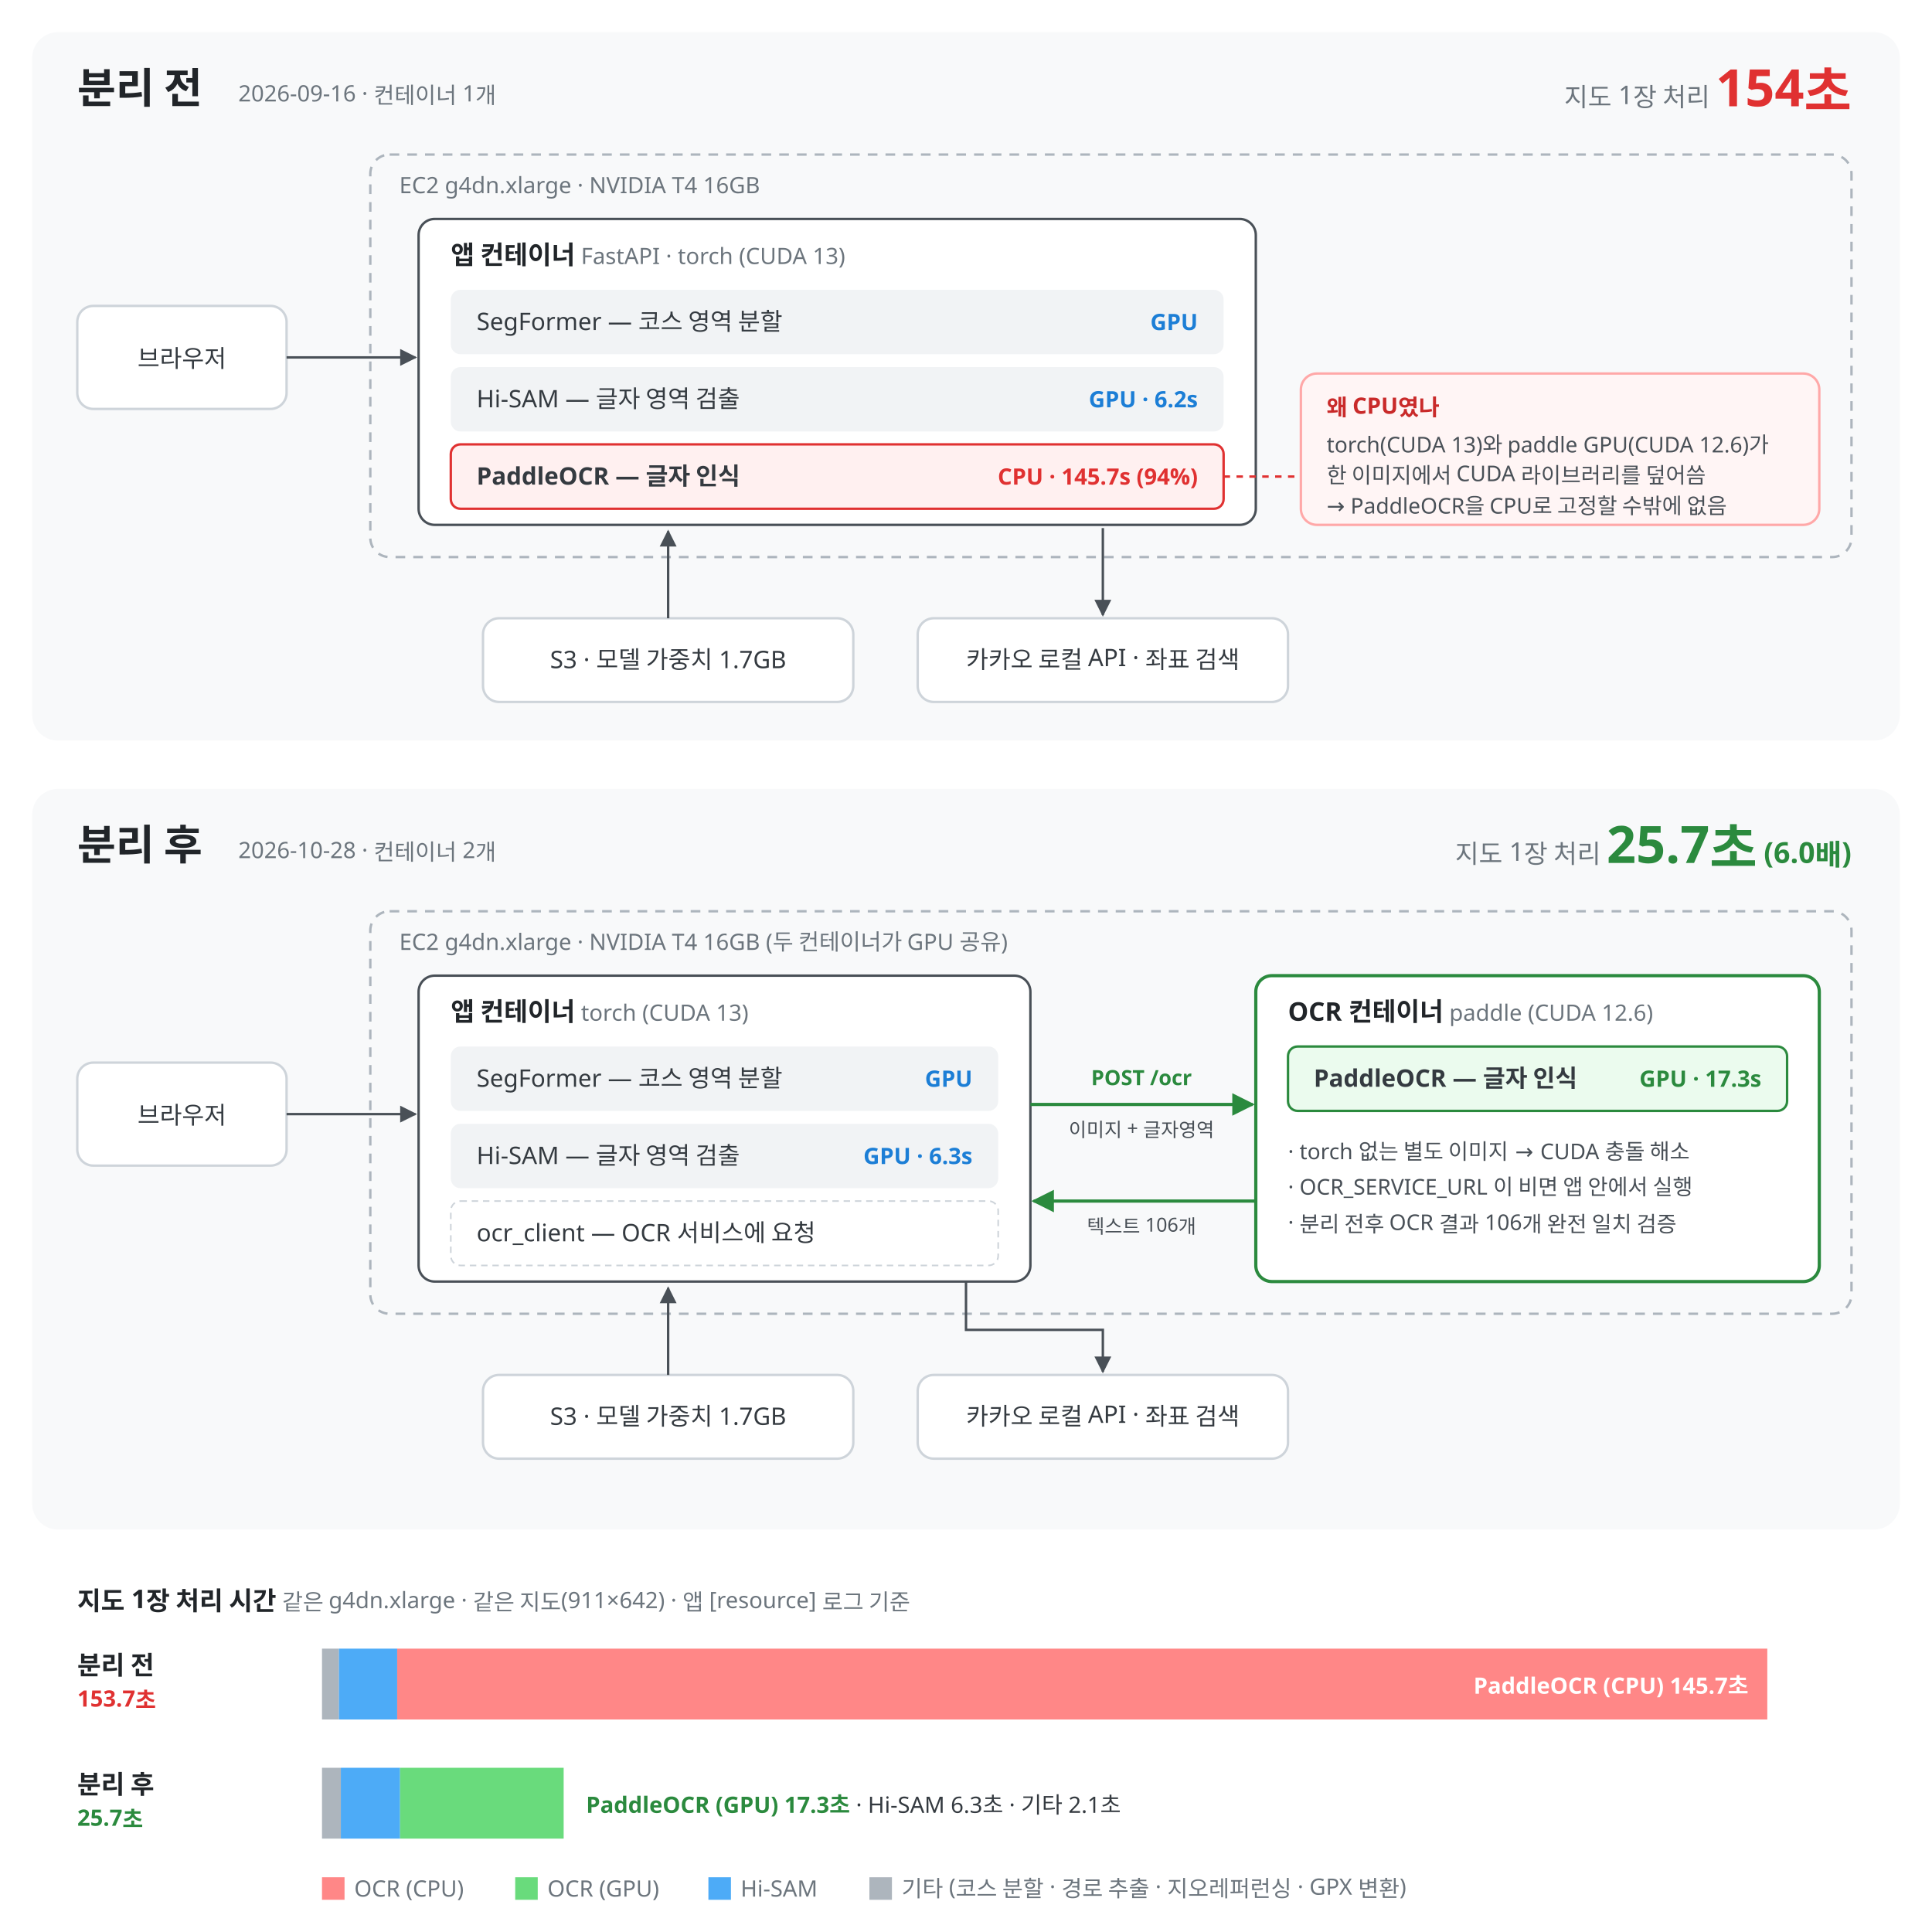
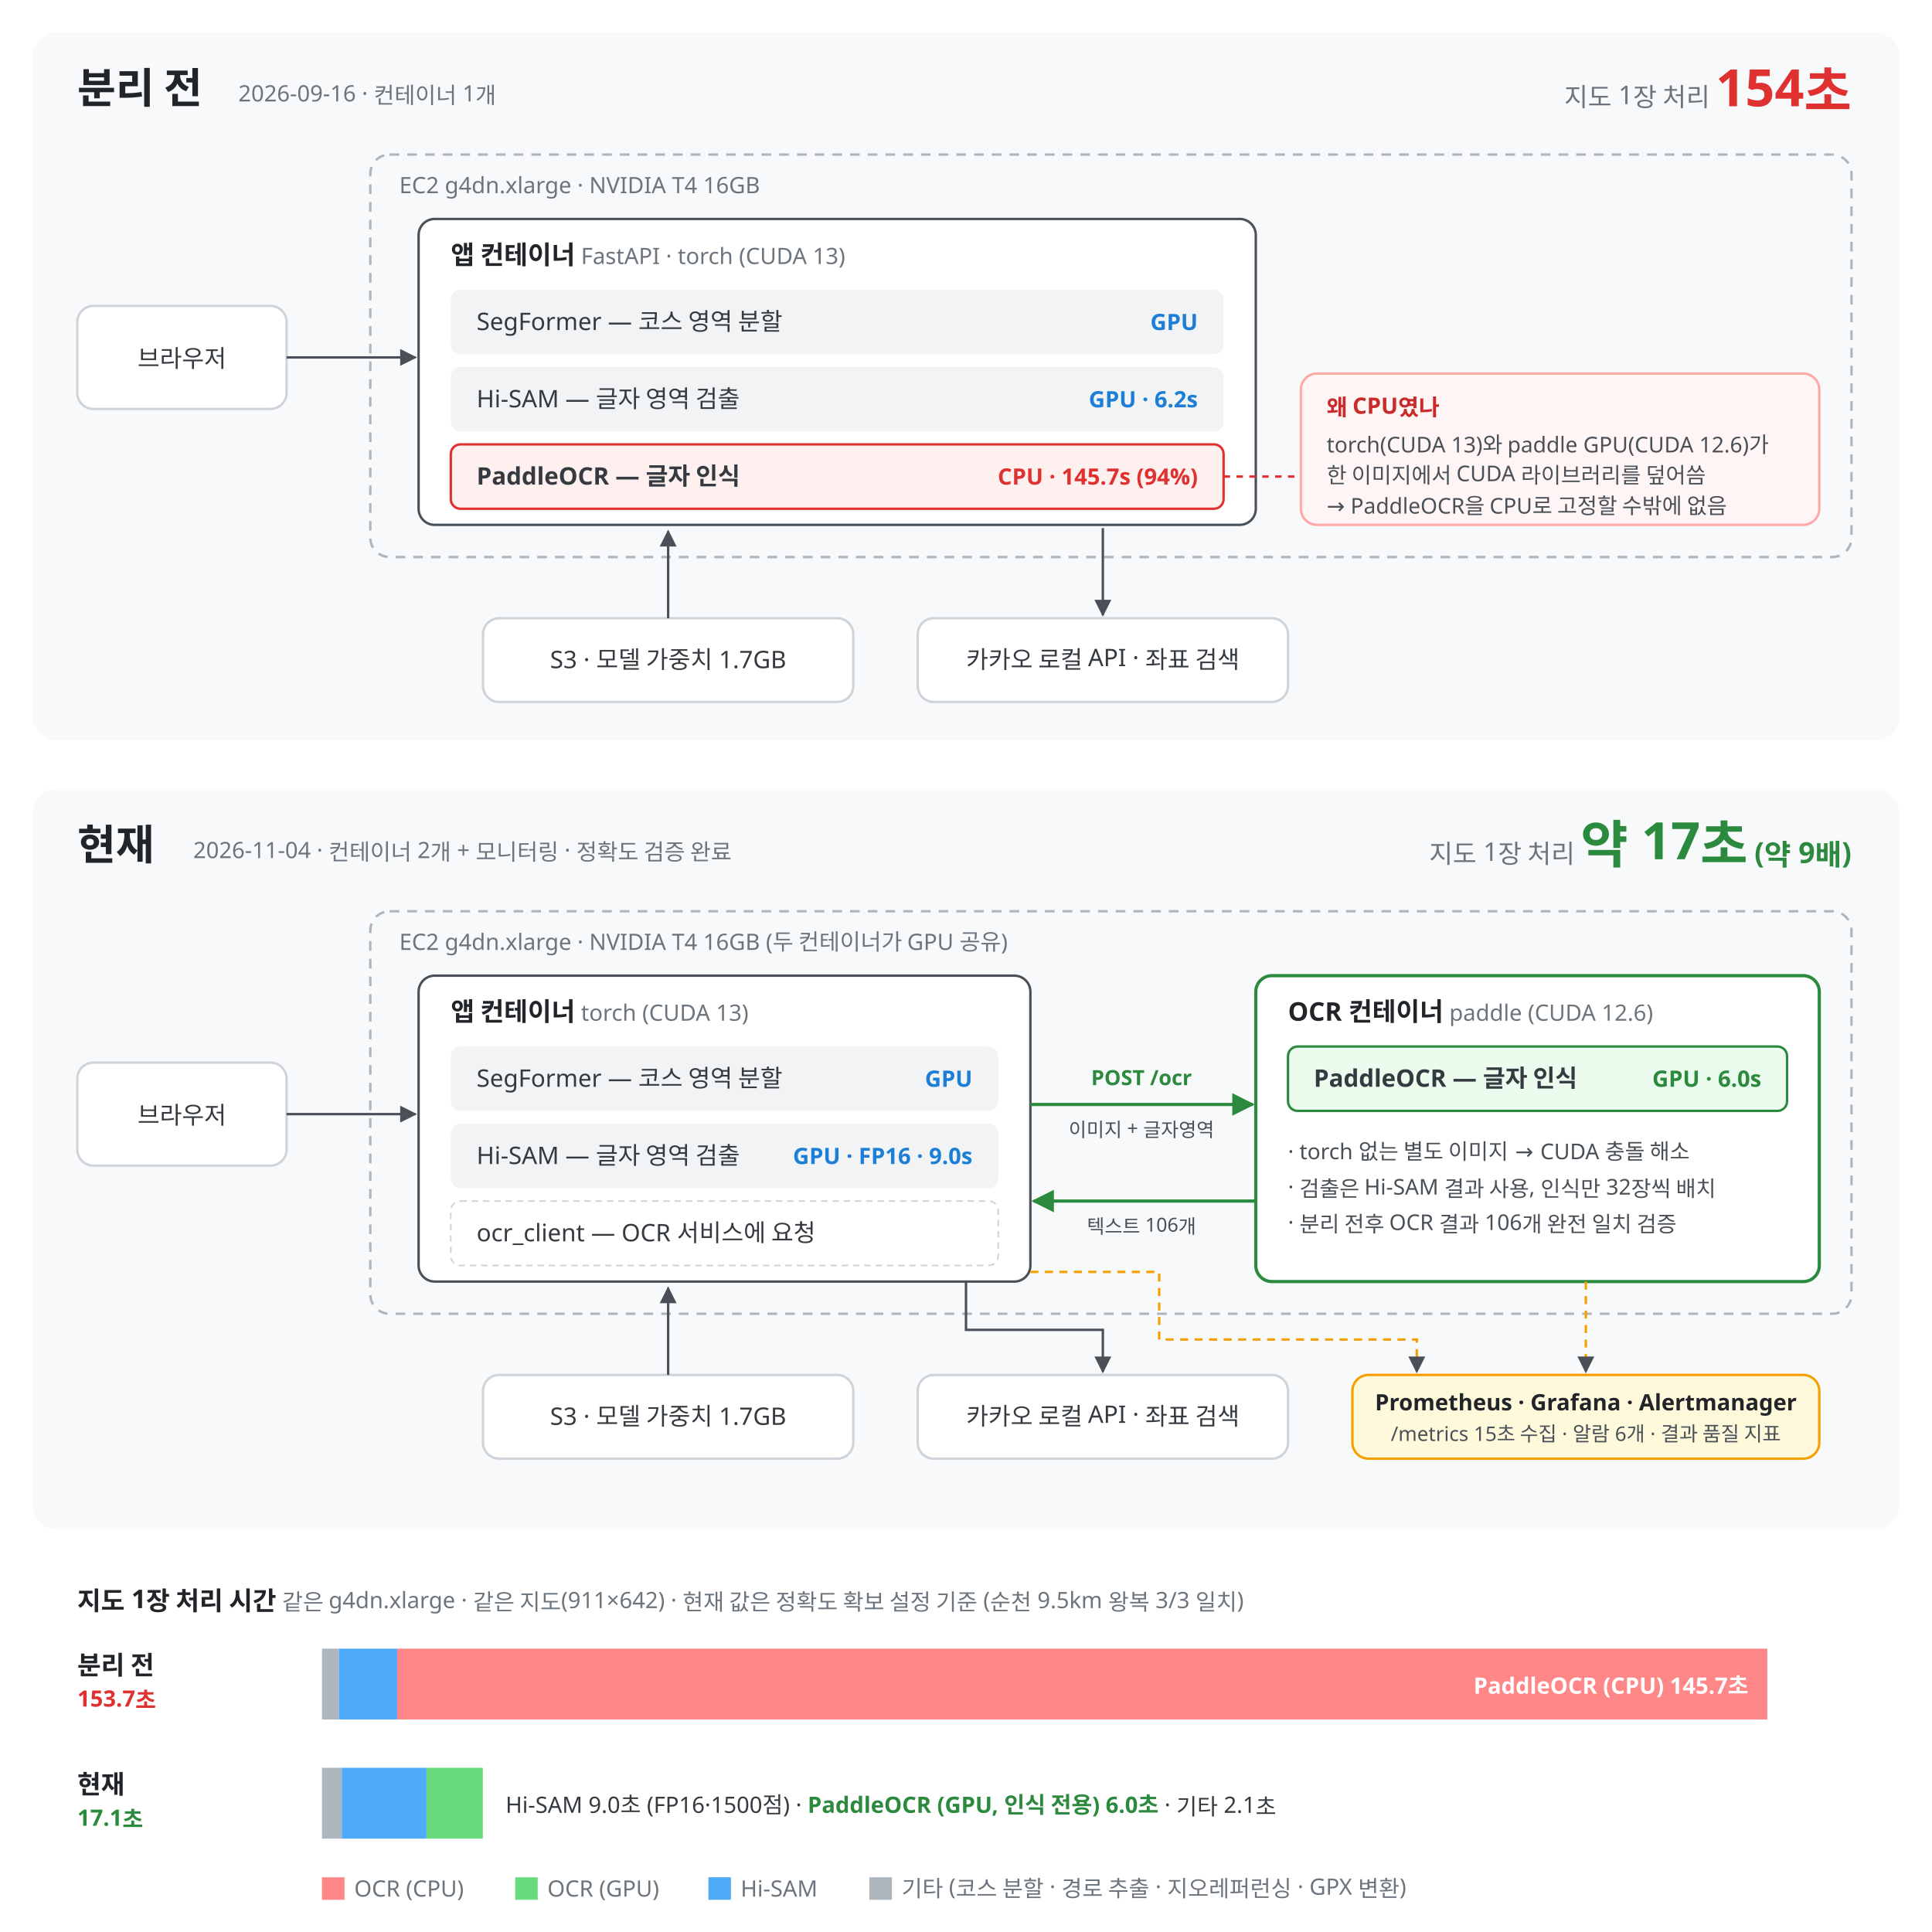
<svg xmlns="http://www.w3.org/2000/svg" width="1200" height="1200" viewBox="0 0 1200 1200" font-family="'Pretendard','Noto Sans KR','Malgun Gothic',sans-serif">
  <defs>
    <marker id="arr" viewBox="0 0 10 10" refX="9" refY="5" markerWidth="7" markerHeight="7" orient="auto-start-reverse">
      <path d="M0,0 L10,5 L0,10 z" fill="#495057" />
    </marker>
    <marker id="arrG" viewBox="0 0 10 10" refX="9" refY="5" markerWidth="7" markerHeight="7" orient="auto-start-reverse">
      <path d="M0,0 L10,5 L0,10 z" fill="#2B8A3E" />
    </marker>
    <style>
      .t  { fill:#212529; }
      .s  { fill:#6C757D; font-size:14px; }
      .h  { font-size:26px; font-weight:700; fill:#212529; }
      .lb { font-size:16px; font-weight:700; fill:#212529; }
      .row{ font-size:15px; fill:#343A40; }
      .tag{ font-size:14px; font-weight:700; }
      .box{ fill:#FFFFFF; stroke:#CED4DA; stroke-width:1.5; }
      .ln { stroke:#868E96; stroke-width:1.5; fill:none; }
    </style>
  </defs>
  <rect width="1200" height="1200" fill="#FFFFFF" />
  <rect x="20" y="20" width="1160" height="440" rx="16" fill="#F8F9FA" />
  <text x="48" y="64" class="h">분리 전</text>
  <text x="148" y="63" class="s">2026-09-16 · 컨테이너 1개</text>
  <text x="1150" y="66" text-anchor="end" font-size="16" fill="#6C757D">지도 1장 처리 <tspan font-size="32" font-weight="700" fill="#E03131">154초</tspan>
  </text>
  <rect x="48" y="190" width="130" height="64" rx="10" class="box" />
  <text x="113" y="228" text-anchor="middle" class="row">브라우저</text>
  <line x1="178" y1="222" x2="258" y2="222" stroke="#495057" stroke-width="1.5" marker-end="url(#arr)" />
  <rect x="230" y="96" width="920" height="250" rx="12" fill="none" stroke="#ADB5BD" stroke-width="1.5" stroke-dasharray="6 5" />
  <text x="248" y="120" class="s">EC2 g4dn.xlarge · NVIDIA T4 16GB</text>
  <rect x="260" y="136" width="520" height="190" rx="10" fill="#FFFFFF" stroke="#495057" stroke-width="1.5" />
  <text x="280" y="164" class="lb">앱 컨테이너 <tspan class="s" font-weight="400">FastAPI · torch (CUDA 13)</tspan>
  </text>
  <rect x="280" y="180" width="480" height="40" rx="6" fill="#F1F3F5" />
  <text x="296" y="205" class="row">SegFormer — 코스 영역 분할</text>
  <text x="744" y="205" text-anchor="end" class="tag" fill="#1C7ED6">GPU</text>
  <rect x="280" y="228" width="480" height="40" rx="6" fill="#F1F3F5" />
  <text x="296" y="253" class="row">Hi-SAM — 글자 영역 검출</text>
  <text x="744" y="253" text-anchor="end" class="tag" fill="#1C7ED6">GPU · 6.2s</text>
  <rect x="280" y="276" width="480" height="40" rx="6" fill="#FFF0F0" stroke="#E03131" stroke-width="1.5" />
  <text x="296" y="301" class="row" font-weight="700">PaddleOCR — 글자 인식</text>
  <text x="744" y="301" text-anchor="end" class="tag" fill="#E03131">CPU · 145.7s (94%)</text>
  <line x1="760" y1="296" x2="808" y2="296" stroke="#E03131" stroke-width="1.5" stroke-dasharray="4 4" />
  <rect x="808" y="232" width="322" height="94" rx="10" fill="#FFF5F5" stroke="#FFA8A8" stroke-width="1.5" />
  <text x="824" y="258" class="tag" fill="#C92A2A">왜 CPU였나</text>
  <text x="824" y="281" font-size="13.5" fill="#495057">torch(CUDA 13)와 paddle GPU(CUDA 12.6)가</text>
  <text x="824" y="300" font-size="13.5" fill="#495057">한 이미지에서 CUDA 라이브러리를 덮어씀</text>
  <text x="824" y="319" font-size="13.5" fill="#495057">→ PaddleOCR을 CPU로 고정할 수밖에 없음</text>
  <rect x="300" y="384" width="230" height="52" rx="10" class="box" />
  <text x="415" y="415" text-anchor="middle" class="row">S3 · 모델 가중치 1.7GB</text>
  <line x1="415" y1="384" x2="415" y2="330" stroke="#495057" stroke-width="1.5" marker-end="url(#arr)" />
  <rect x="570" y="384" width="230" height="52" rx="10" class="box" />
  <text x="685" y="415" text-anchor="middle" class="row">카카오 로컬 API · 좌표 검색</text>
  <line x1="685" y1="328" x2="685" y2="382" stroke="#495057" stroke-width="1.5" marker-end="url(#arr)" />
  <g transform="translate(0,490)">
    <rect x="20" y="0" width="1160" height="460" rx="16" fill="#F8F9FA" />
-     <text x="48" y="44" class="h">분리 후</text>
-     <text x="148" y="43" class="s">2026-10-28 · 컨테이너 2개</text>
-     <text x="1150" y="46" text-anchor="end" font-size="16" fill="#6C757D">지도 1장 처리 <tspan font-size="32" font-weight="700" fill="#2B8A3E">25.7초</tspan>
-       <tspan font-size="18" font-weight="700" fill="#2B8A3E">(6.0배)</tspan>
+     <text x="48" y="44" class="h">현재</text>
+     <text x="120" y="43" class="s">2026-11-04 · 컨테이너 2개 + 모니터링 · 정확도 검증 완료</text>
+     <text x="1150" y="46" text-anchor="end" font-size="16" fill="#6C757D">지도 1장 처리 <tspan font-size="32" font-weight="700" fill="#2B8A3E">약 17초</tspan>
+       <tspan font-size="18" font-weight="700" fill="#2B8A3E">(약 9배)</tspan>
    </text>
    <rect x="48" y="170" width="130" height="64" rx="10" class="box" />
    <text x="113" y="208" text-anchor="middle" class="row">브라우저</text>
    <line x1="178" y1="202" x2="258" y2="202" stroke="#495057" stroke-width="1.5" marker-end="url(#arr)" />
    <rect x="230" y="76" width="920" height="250" rx="12" fill="none" stroke="#ADB5BD" stroke-width="1.5" stroke-dasharray="6 5" />
    <text x="248" y="100" class="s">EC2 g4dn.xlarge · NVIDIA T4 16GB (두 컨테이너가 GPU 공유)</text>
    <rect x="260" y="116" width="380" height="190" rx="10" fill="#FFFFFF" stroke="#495057" stroke-width="1.5" />
    <text x="280" y="144" class="lb">앱 컨테이너 <tspan class="s" font-weight="400">torch (CUDA 13)</tspan>
    </text>
    <rect x="280" y="160" width="340" height="40" rx="6" fill="#F1F3F5" />
    <text x="296" y="185" class="row">SegFormer — 코스 영역 분할</text>
    <text x="604" y="185" text-anchor="end" class="tag" fill="#1C7ED6">GPU</text>
    <rect x="280" y="208" width="340" height="40" rx="6" fill="#F1F3F5" />
    <text x="296" y="233" class="row">Hi-SAM — 글자 영역 검출</text>
-     <text x="604" y="233" text-anchor="end" class="tag" fill="#1C7ED6">GPU · 6.3s</text>
+     <text x="604" y="233" text-anchor="end" class="tag" fill="#1C7ED6">GPU · FP16 · 9.0s</text>
    <rect x="280" y="256" width="340" height="40" rx="6" fill="#FFFFFF" stroke="#CED4DA" stroke-dasharray="4 3" />
    <text x="296" y="281" class="row" fill="#6C757D">ocr_client — OCR 서비스에 요청</text>
    <line x1="640" y1="196" x2="778" y2="196" stroke="#2B8A3E" stroke-width="2" marker-end="url(#arrG)" />
    <text x="709" y="184" text-anchor="middle" font-size="13" font-weight="700" fill="#2B8A3E">POST /ocr</text>
    <text x="709" y="216" text-anchor="middle" font-size="12" fill="#495057">이미지 + 글자영역</text>
    <line x1="780" y1="256" x2="642" y2="256" stroke="#2B8A3E" stroke-width="2" marker-end="url(#arrG)" />
    <text x="709" y="276" text-anchor="middle" font-size="12" fill="#495057">텍스트 106개</text>
    <rect x="780" y="116" width="350" height="190" rx="10" fill="#FFFFFF" stroke="#2B8A3E" stroke-width="2" />
    <text x="800" y="144" class="lb">OCR 컨테이너 <tspan class="s" font-weight="400">paddle (CUDA 12.6)</tspan>
    </text>
    <rect x="800" y="160" width="310" height="40" rx="6" fill="#EBFBEE" stroke="#2B8A3E" stroke-width="1.5" />
    <text x="816" y="185" class="row" font-weight="700">PaddleOCR — 글자 인식</text>
-     <text x="1094" y="185" text-anchor="end" class="tag" fill="#2B8A3E">GPU · 17.3s</text>
+     <text x="1094" y="185" text-anchor="end" class="tag" fill="#2B8A3E">GPU · 6.0s</text>
    <text x="800" y="230" font-size="13.5" fill="#495057">· torch 없는 별도 이미지 → CUDA 충돌 해소</text>
-     <text x="800" y="252" font-size="13.5" fill="#495057">· OCR_SERVICE_URL 이 비면 앱 안에서 실행</text>
+     <text x="800" y="252" font-size="13.5" fill="#495057">· 검출은 Hi-SAM 결과 사용, 인식만 32장씩 배치</text>
    <text x="800" y="274" font-size="13.5" fill="#495057">· 분리 전후 OCR 결과 106개 완전 일치 검증</text>
    <rect x="300" y="364" width="230" height="52" rx="10" class="box" />
    <text x="415" y="395" text-anchor="middle" class="row">S3 · 모델 가중치 1.7GB</text>
    <line x1="415" y1="364" x2="415" y2="310" stroke="#495057" stroke-width="1.5" marker-end="url(#arr)" />
    <rect x="570" y="364" width="230" height="52" rx="10" class="box" />
    <text x="685" y="395" text-anchor="middle" class="row">카카오 로컬 API · 좌표 검색</text>
    <path d="M600,306 L600,336 L685,336 L685,362" stroke="#495057" stroke-width="1.5" fill="none" marker-end="url(#arr)" />
+     <rect x="840" y="364" width="290" height="52" rx="10" fill="#FFF9DB" stroke="#F59F00" stroke-width="1.5" />
+     <text x="985" y="386" text-anchor="middle" font-size="14" font-weight="700" fill="#212529">Prometheus · Grafana · Alertmanager</text>
+     <text x="985" y="405" text-anchor="middle" font-size="12.5" fill="#495057">/metrics 15초 수집 · 알람 6개 · 결과 품질 지표</text>
+     <path d="M640,300 L720,300 L720,342 L880,342 L880,362" stroke="#F59F00" stroke-width="1.5" stroke-dasharray="5 4" fill="none" marker-end="url(#arr)" />
+     <line x1="985" y1="306" x2="985" y2="362" stroke="#F59F00" stroke-width="1.5" stroke-dasharray="5 4" marker-end="url(#arr)" />
  </g>
-   <text x="48" y="1000" class="lb">지도 1장 처리 시간 <tspan class="s" font-weight="400">같은 g4dn.xlarge · 같은 지도(911×642) · 앱 [resource] 로그 기준</tspan>
+   <text x="48" y="1000" class="lb">지도 1장 처리 시간 <tspan class="s" font-weight="400">같은 g4dn.xlarge · 같은 지도(911×642) · 현재 값은 정확도 확보 설정 기준 (순천 9.5km 왕복 3/3 일치)</tspan>
  </text>
  <text x="48" y="1040" class="lb">분리 전</text>
  <text x="48" y="1060" font-size="14" fill="#E03131" font-weight="700">153.7초</text>
  <rect x="200" y="1024" width="10.5" height="44" fill="#ADB5BD" />
  <rect x="210.5" y="1024" width="36.2" height="44" fill="#4DABF7" />
  <rect x="246.7" y="1024" width="851" height="44" fill="#FF8787" />
  <text x="1086" y="1052" text-anchor="end" font-size="14" font-weight="700" fill="#FFFFFF">PaddleOCR (CPU) 145.7초</text>
-   <text x="48" y="1114" class="lb">분리 후</text>
-   <text x="48" y="1134" font-size="14" fill="#2B8A3E" font-weight="700">25.7초</text>
-   <rect x="200" y="1098" width="11.7" height="44" fill="#ADB5BD" />
-   <rect x="211.7" y="1098" width="36.8" height="44" fill="#4DABF7" />
-   <rect x="248.5" y="1098" width="101.6" height="44" fill="#69DB7C" />
-   <text x="364" y="1126" font-size="14" fill="#343A40">
-     <tspan font-weight="700" fill="#2B8A3E">PaddleOCR (GPU) 17.3초</tspan> · Hi-SAM 6.3초 · 기타 2.1초</text>
+   <text x="48" y="1114" class="lb">현재</text>
+   <text x="48" y="1134" font-size="14" fill="#2B8A3E" font-weight="700">17.1초</text>
+   <rect x="200" y="1098" width="12.3" height="44" fill="#ADB5BD" />
+   <rect x="212.3" y="1098" width="52.6" height="44" fill="#4DABF7" />
+   <rect x="264.9" y="1098" width="35.0" height="44" fill="#69DB7C" />
+   <text x="314" y="1126" font-size="14" fill="#343A40">Hi-SAM 9.0초 (FP16·1500점) · <tspan font-weight="700" fill="#2B8A3E">PaddleOCR (GPU, 인식 전용) 6.0초</tspan> · 기타 2.1초</text>
  <rect x="200" y="1166" width="14" height="14" fill="#FF8787" />
  <text x="220" y="1178" class="s">OCR (CPU)</text>
  <rect x="320" y="1166" width="14" height="14" fill="#69DB7C" />
  <text x="340" y="1178" class="s">OCR (GPU)</text>
  <rect x="440" y="1166" width="14" height="14" fill="#4DABF7" />
  <text x="460" y="1178" class="s">Hi-SAM</text>
  <rect x="540" y="1166" width="14" height="14" fill="#ADB5BD" />
  <text x="560" y="1178" class="s">기타 (코스 분할 · 경로 추출 · 지오레퍼런싱 · GPX 변환)</text>
</svg>
